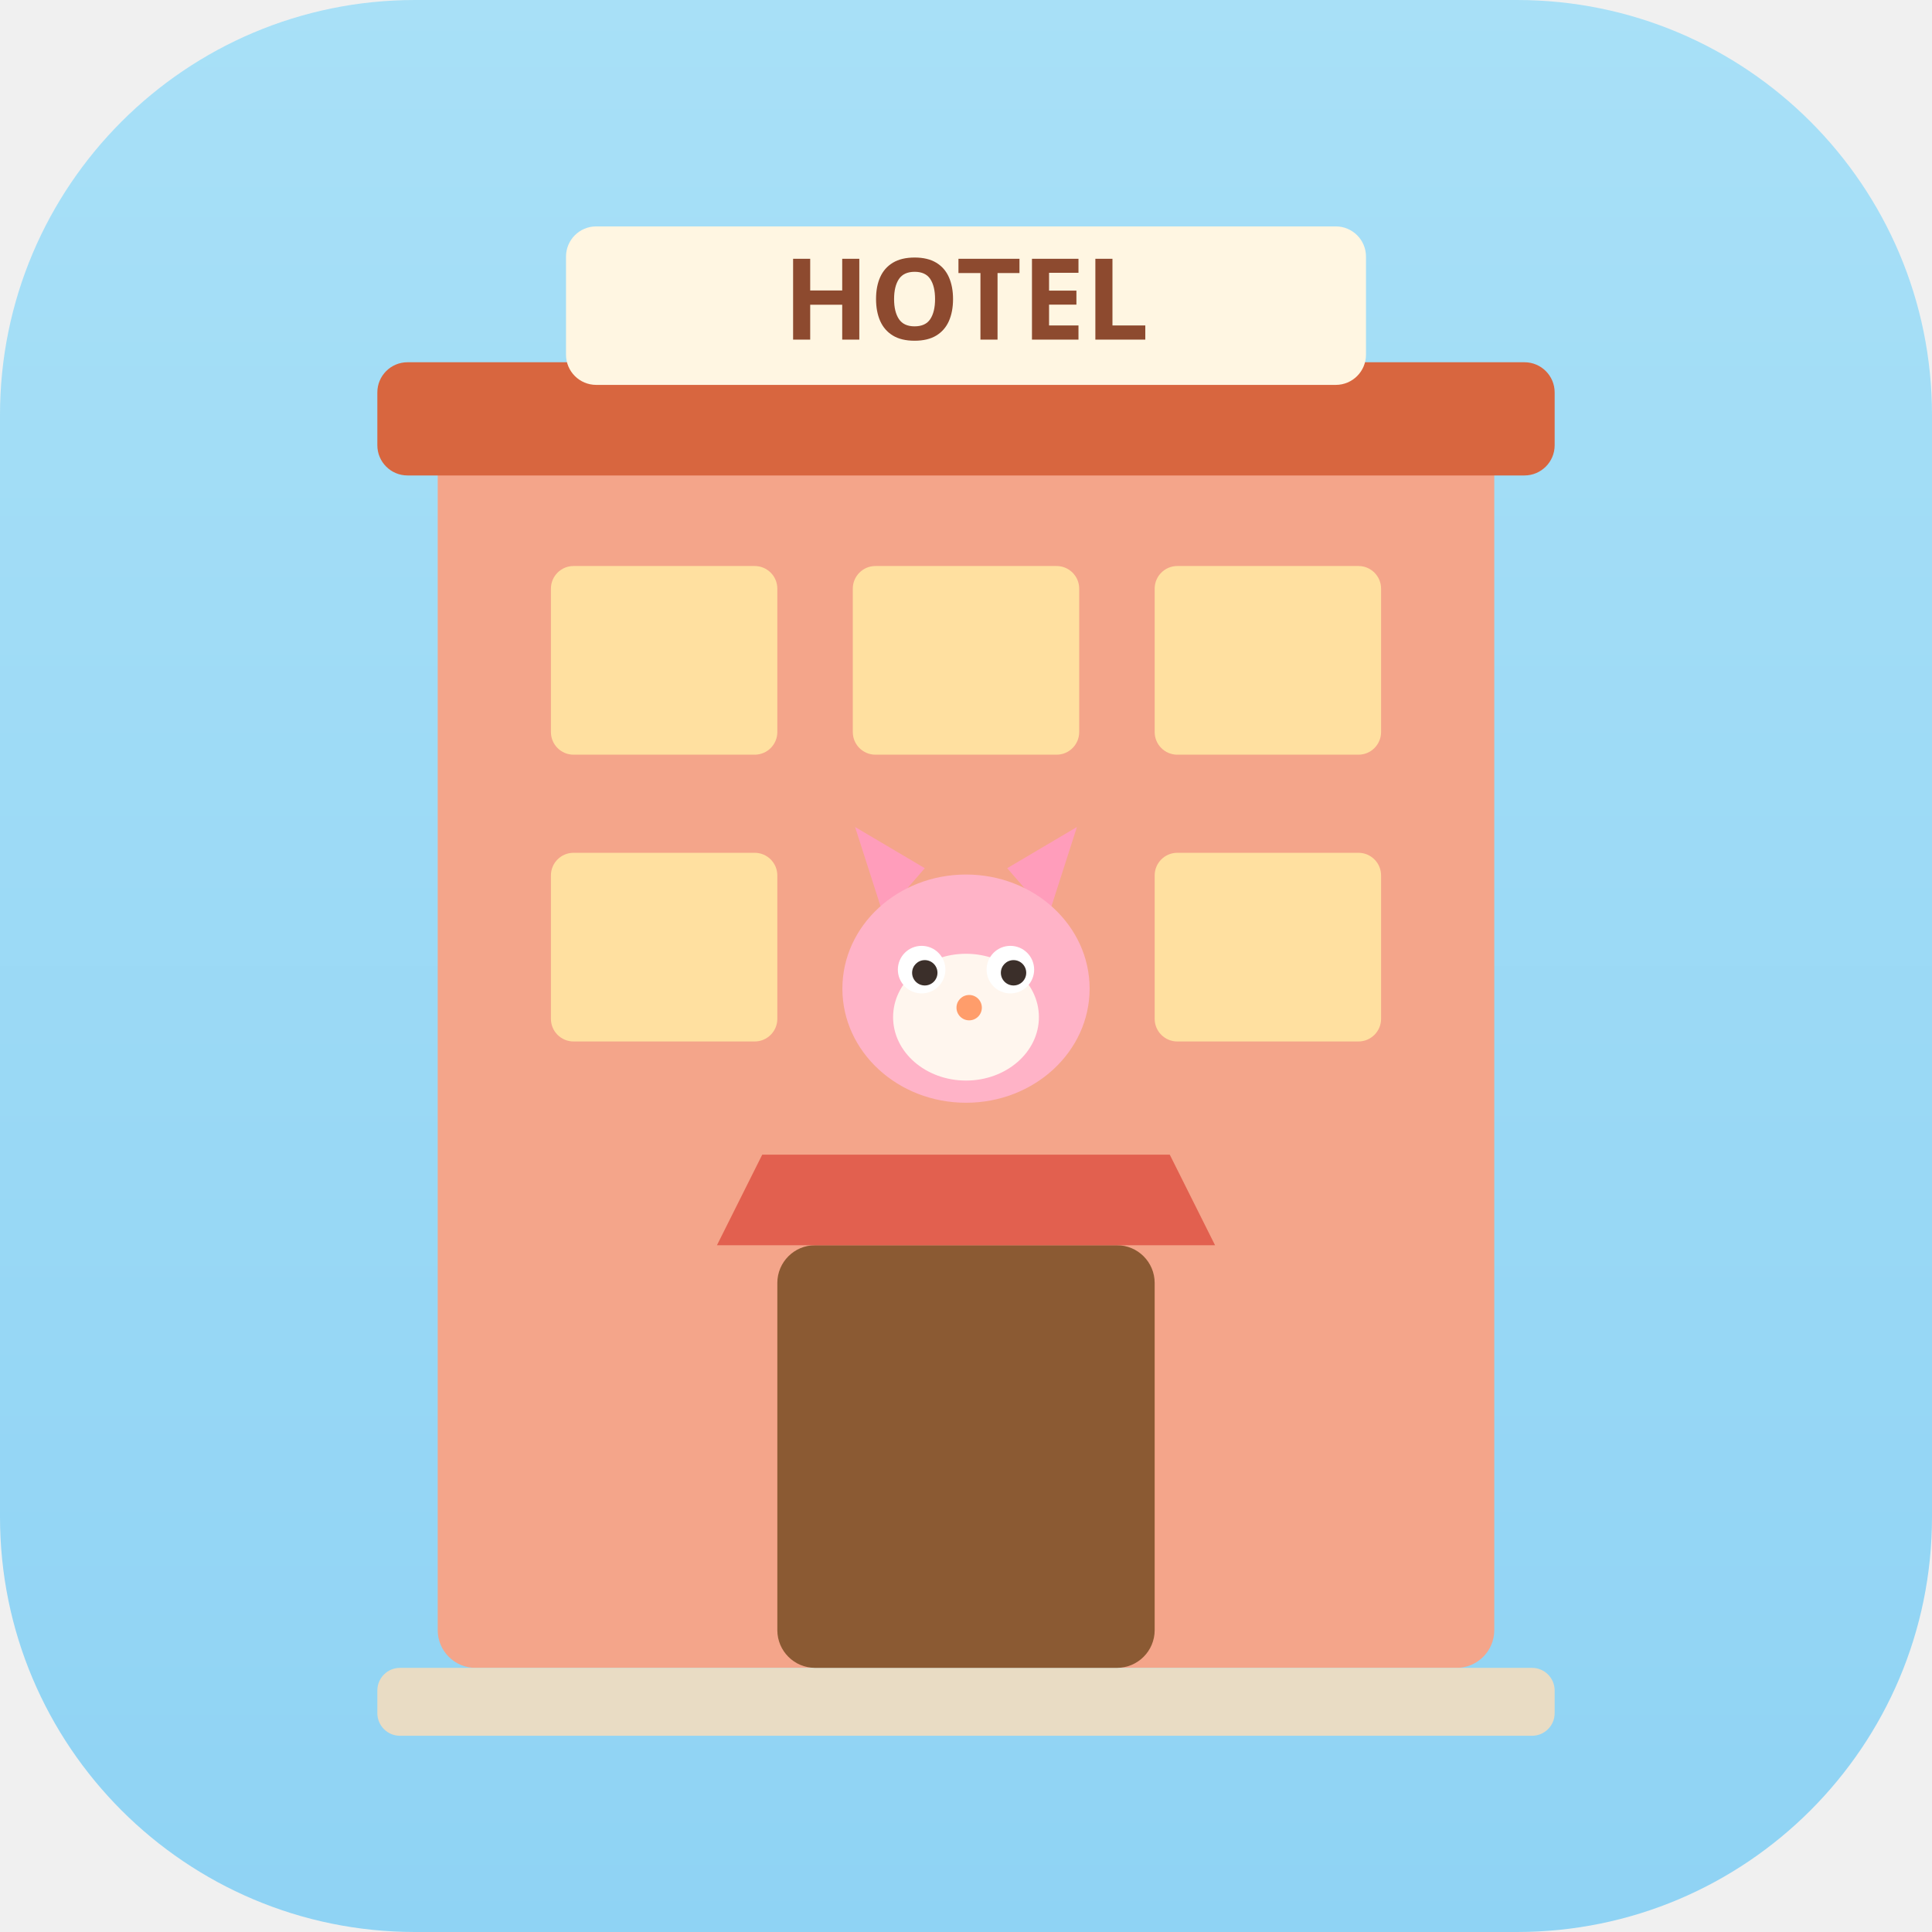
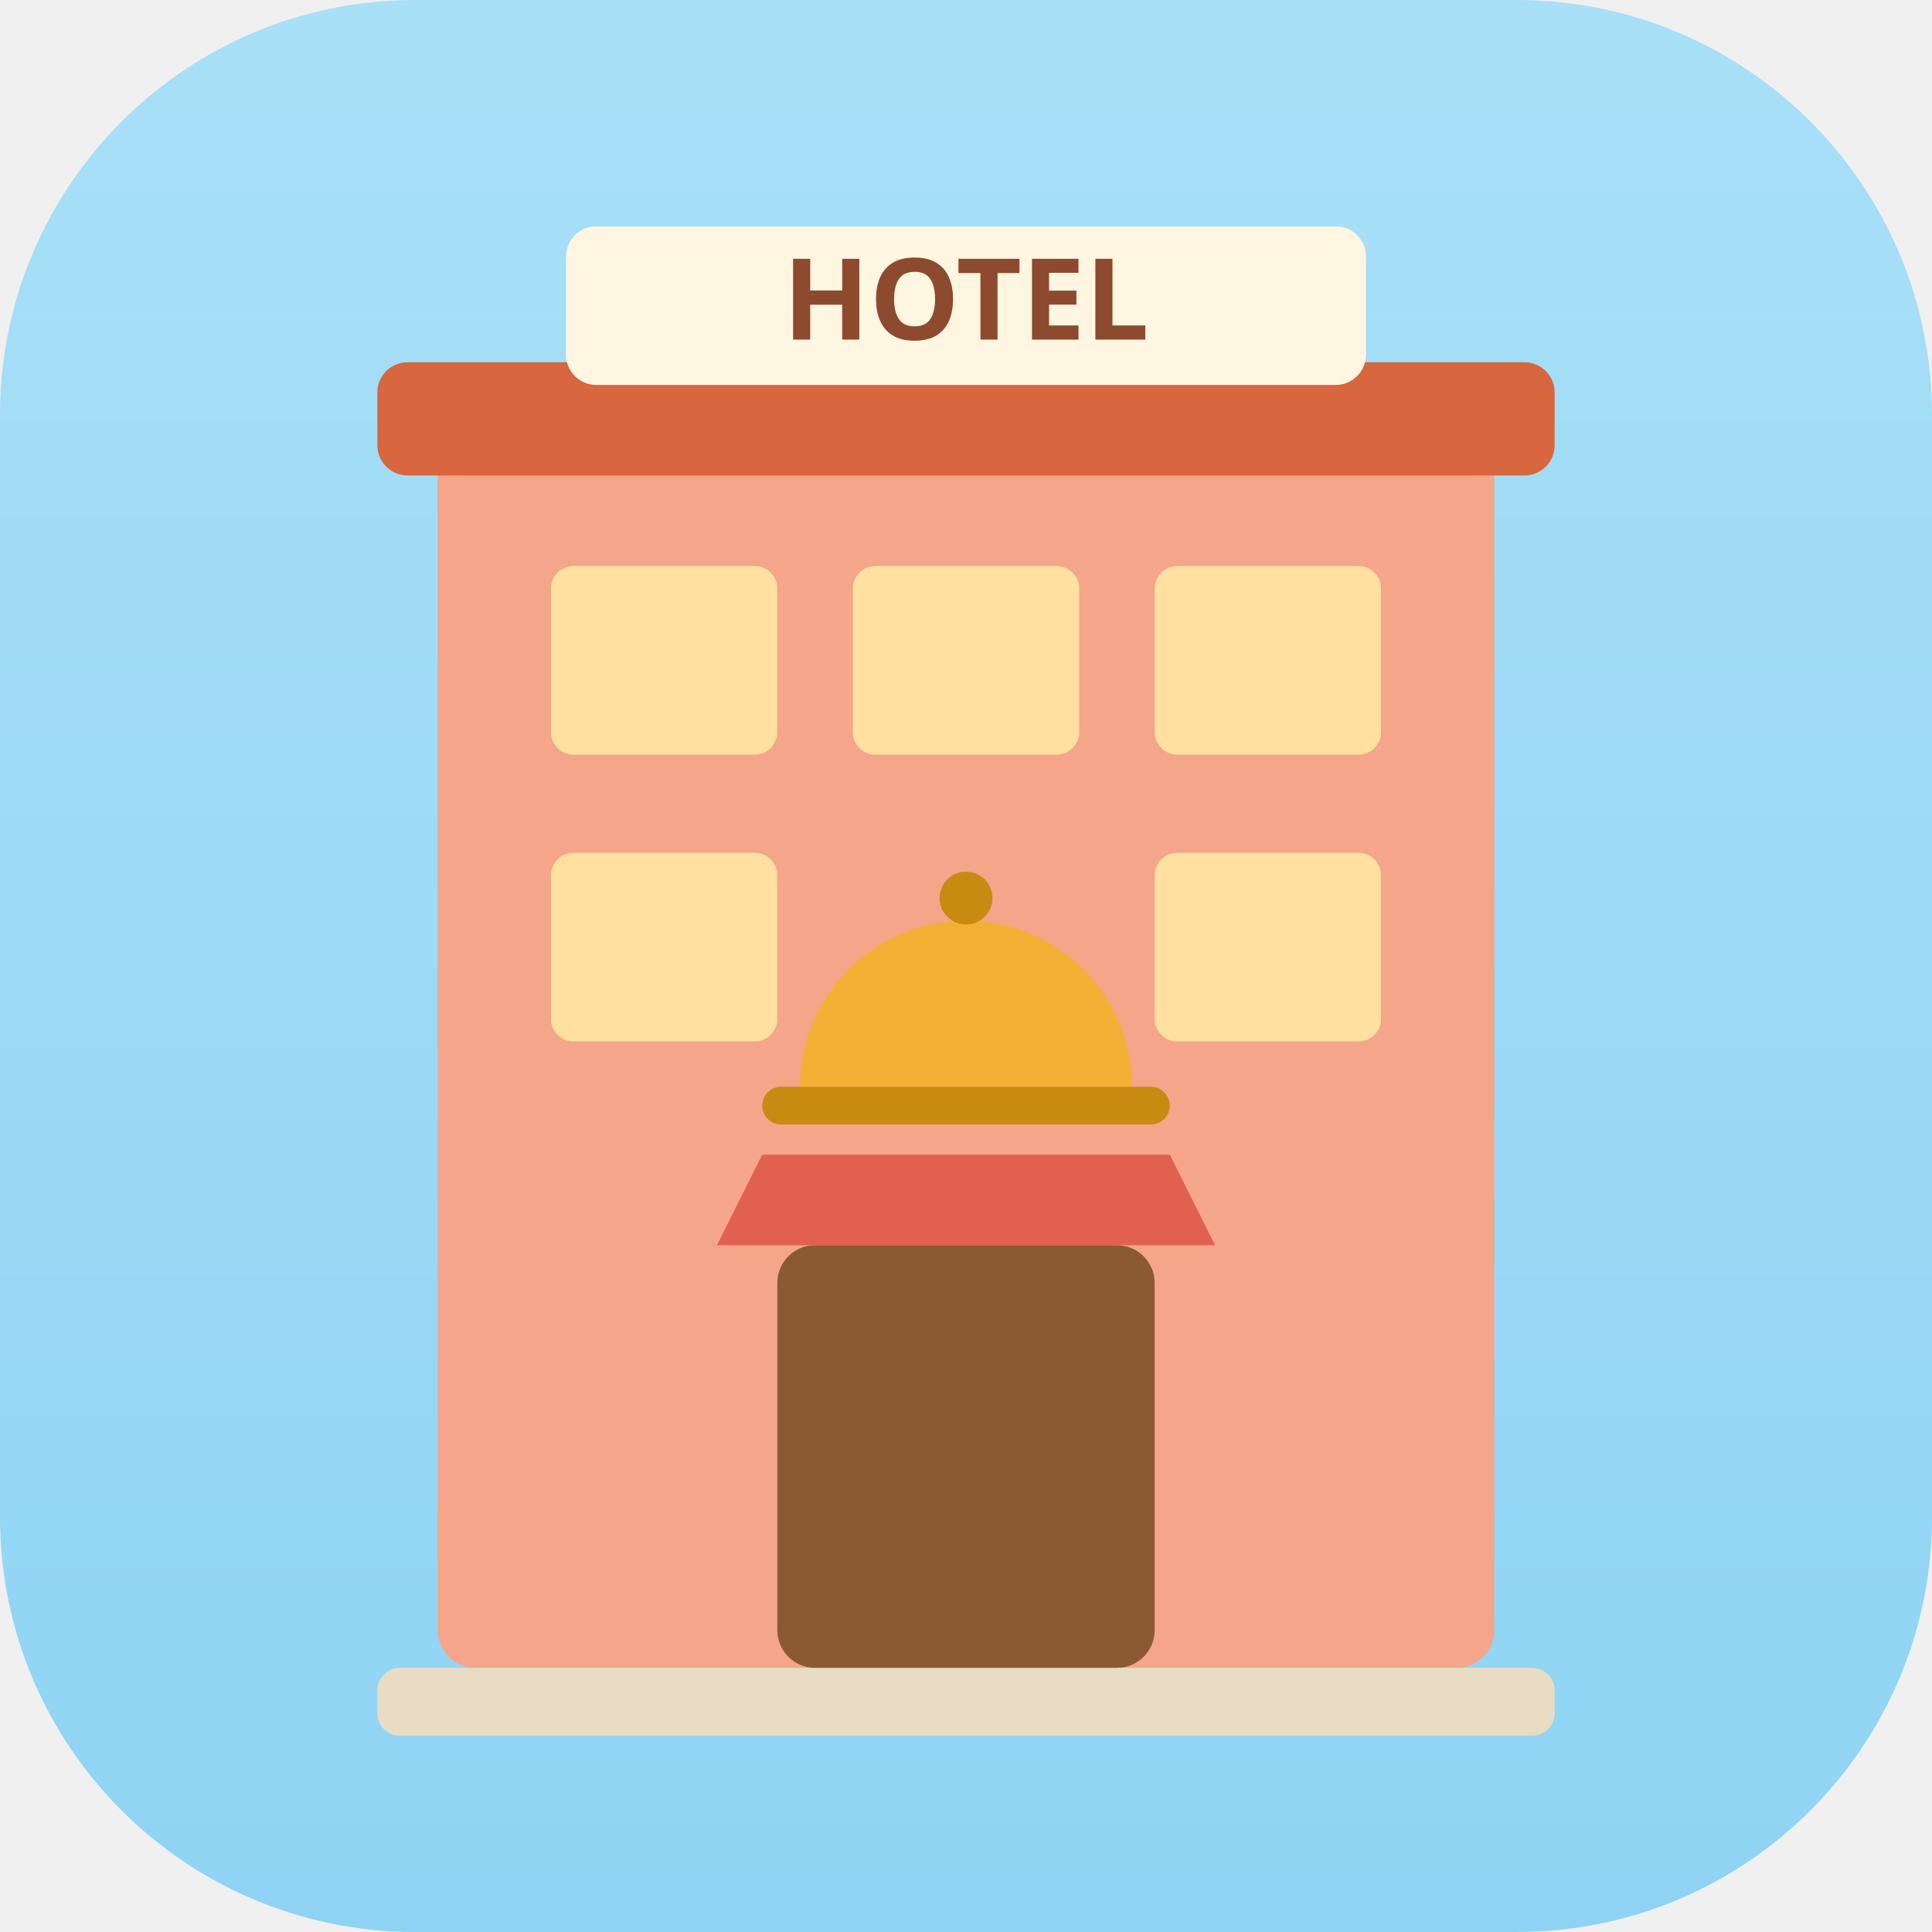
<svg xmlns="http://www.w3.org/2000/svg" viewBox="0 0 512 512">
  <defs>
    <linearGradient id="sky" x1="0" y1="0" x2="0" y2="1">
      <stop offset="0" stop-color="#a8e0f7" />
      <stop offset="1" stop-color="#8fd3f4" />
    </linearGradient>
  </defs>
  <rect width="512" height="512" rx="110" fill="url(#sky)" />
  <rect x="116" y="112" width="280" height="330" rx="10" fill="#f4a58a" />
  <rect x="100" y="96" width="312" height="30" rx="8" fill="#d8663f" />
  <rect x="150" y="60" width="212" height="42" rx="8" fill="#fff6e2" />
  <text x="256" y="90" font-family="system-ui,sans-serif" font-size="30" font-weight="900" text-anchor="middle" fill="#8d4a2f">HOTEL</text>
  <g fill="#ffe0a0">
    <rect x="146" y="150" width="60" height="50" rx="6" />
    <rect x="226" y="150" width="60" height="50" rx="6" />
    <rect x="306" y="150" width="60" height="50" rx="6" />
    <rect x="146" y="226" width="60" height="50" rx="6" />
    <rect x="306" y="226" width="60" height="50" rx="6" />
  </g>
  <rect x="100" y="442" width="312" height="18" rx="6" fill="#e9dcc4" />
  <rect x="206" y="330" width="100" height="112" rx="10" fill="#8b5a33" />
  <path d="M190 330 h132 l-12 -24 h-108 z" fill="#e2604f" />
-   <g transform="translate(256 262) scale(0.42)">
-     <path d="M-52 -46 l-18 -56 l44 26 z" fill="#ff9dbb" />
-     <path d="M52 -46 l18 -56 l-44 26 z" fill="#ff9dbb" />
-     <ellipse cx="0" cy="0" rx="78" ry="72" fill="#ffb3c7" />
-     <ellipse cx="0" cy="18" rx="46" ry="40" fill="#fff6ee" />
-     <circle cx="-28" cy="-12" r="15" fill="#fff" />
-     <circle cx="28" cy="-12" r="15" fill="#fff" />
-     <circle cx="-26" cy="-10" r="8" fill="#3b2f2a" />
-     <circle cx="30" cy="-10" r="8" fill="#3b2f2a" />
-     <circle cx="2" cy="12" r="8" fill="#ff9d6b" />
+   <g transform="translate(256 268)">
+     <path d="M-44 20 a44 44 0 0 1 88 0 z" fill="#f2b134" />
+     <rect x="-54" y="20" width="108" height="10" rx="5" fill="#c98a12" />
+     <circle cx="0" cy="-30" r="7" fill="#c98a12" />
  </g>
</svg>
